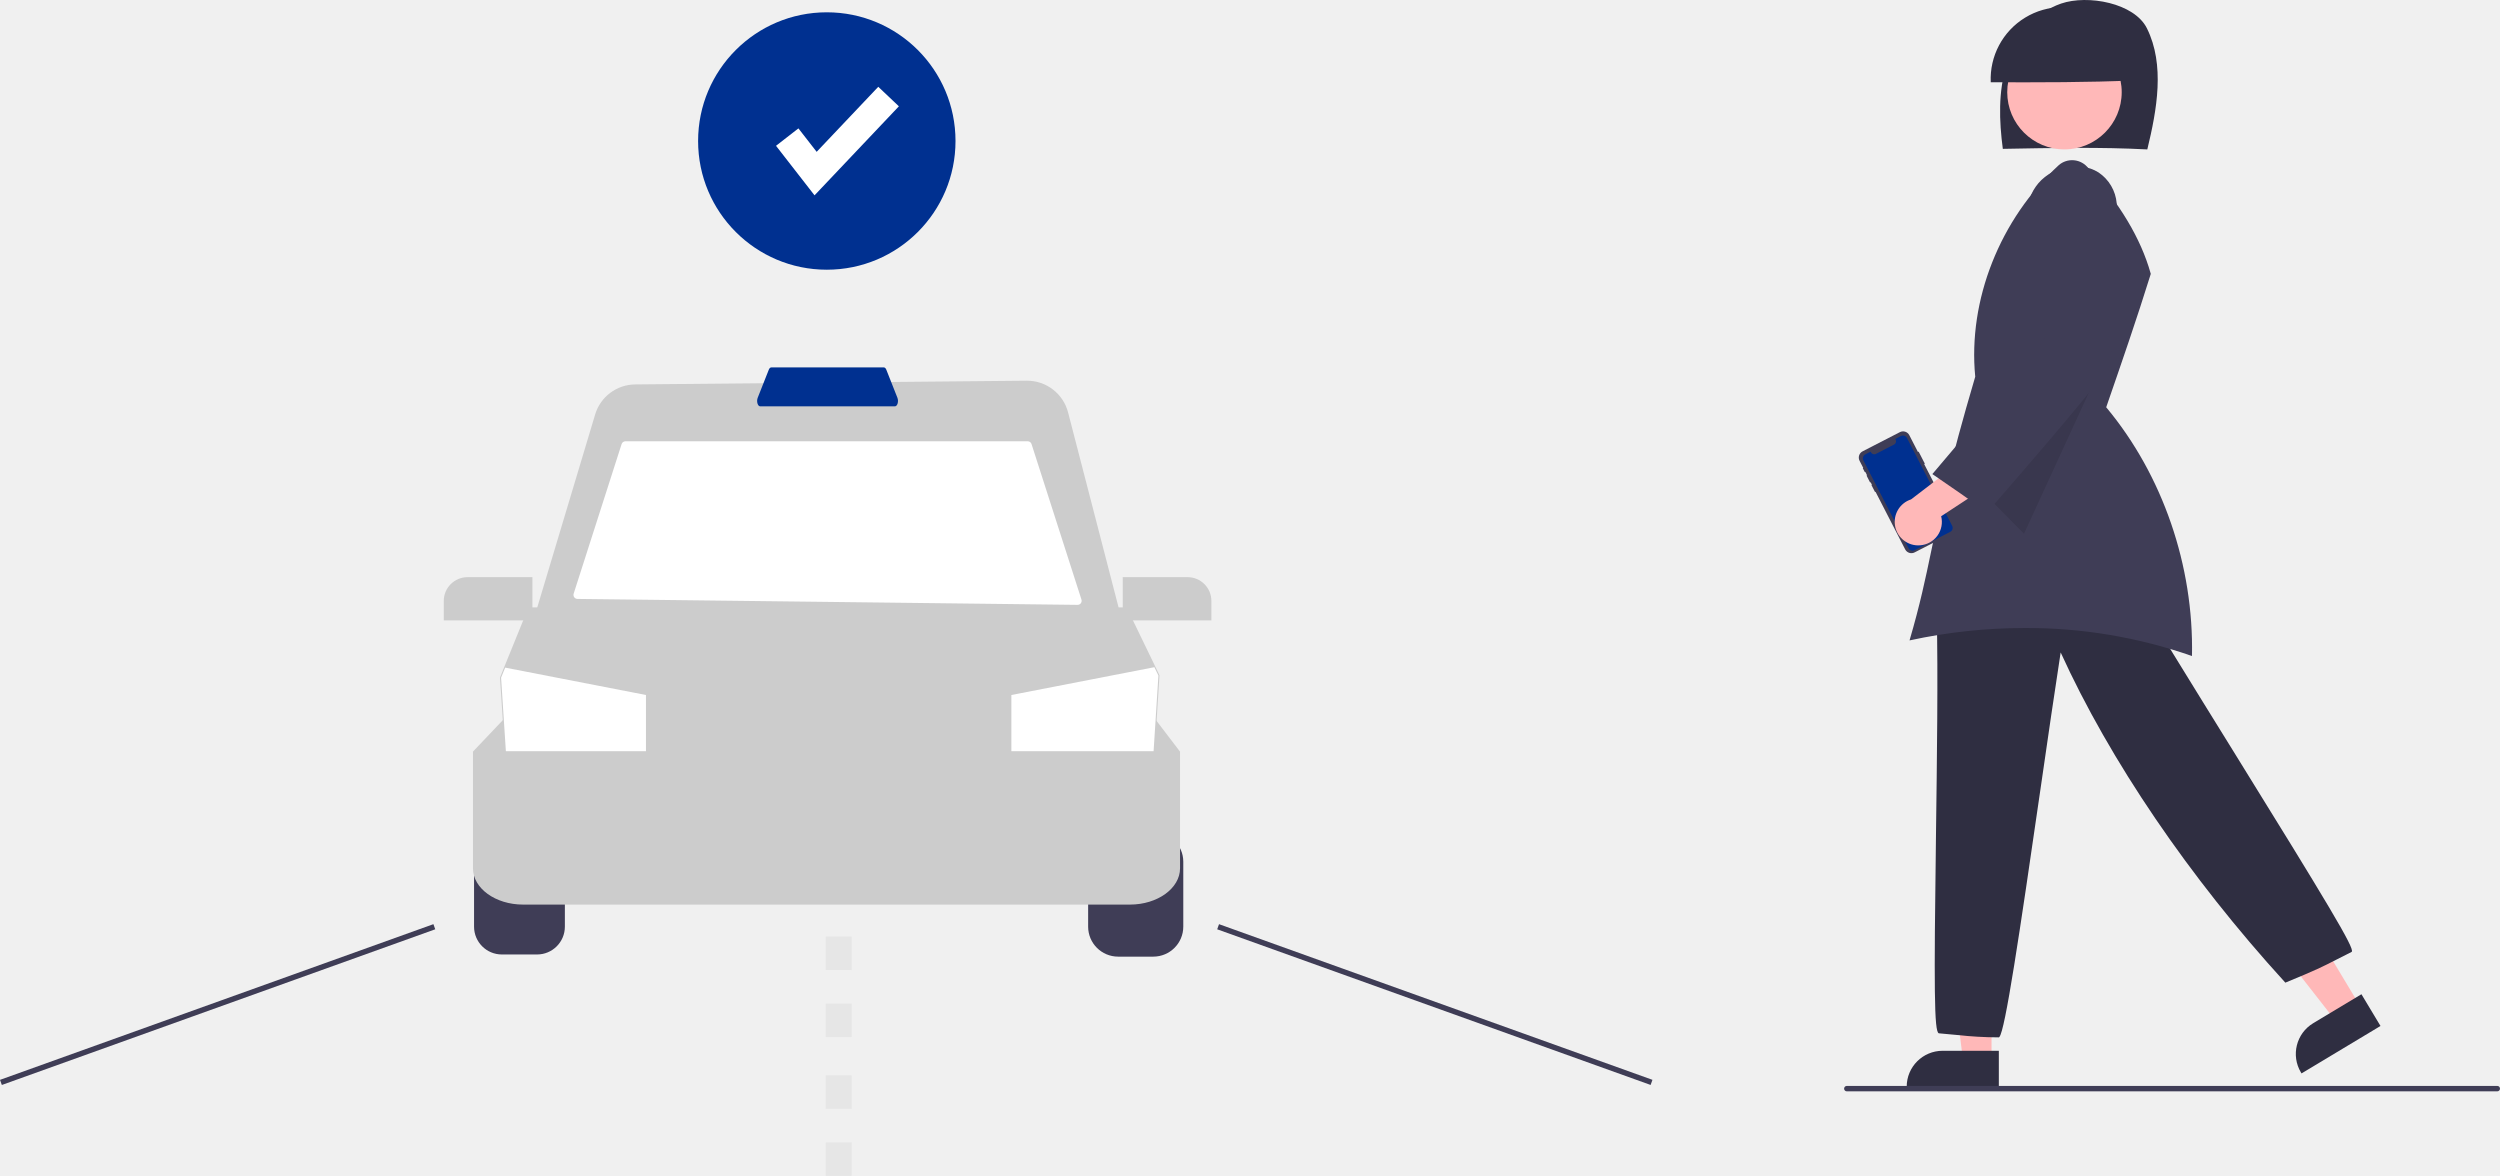
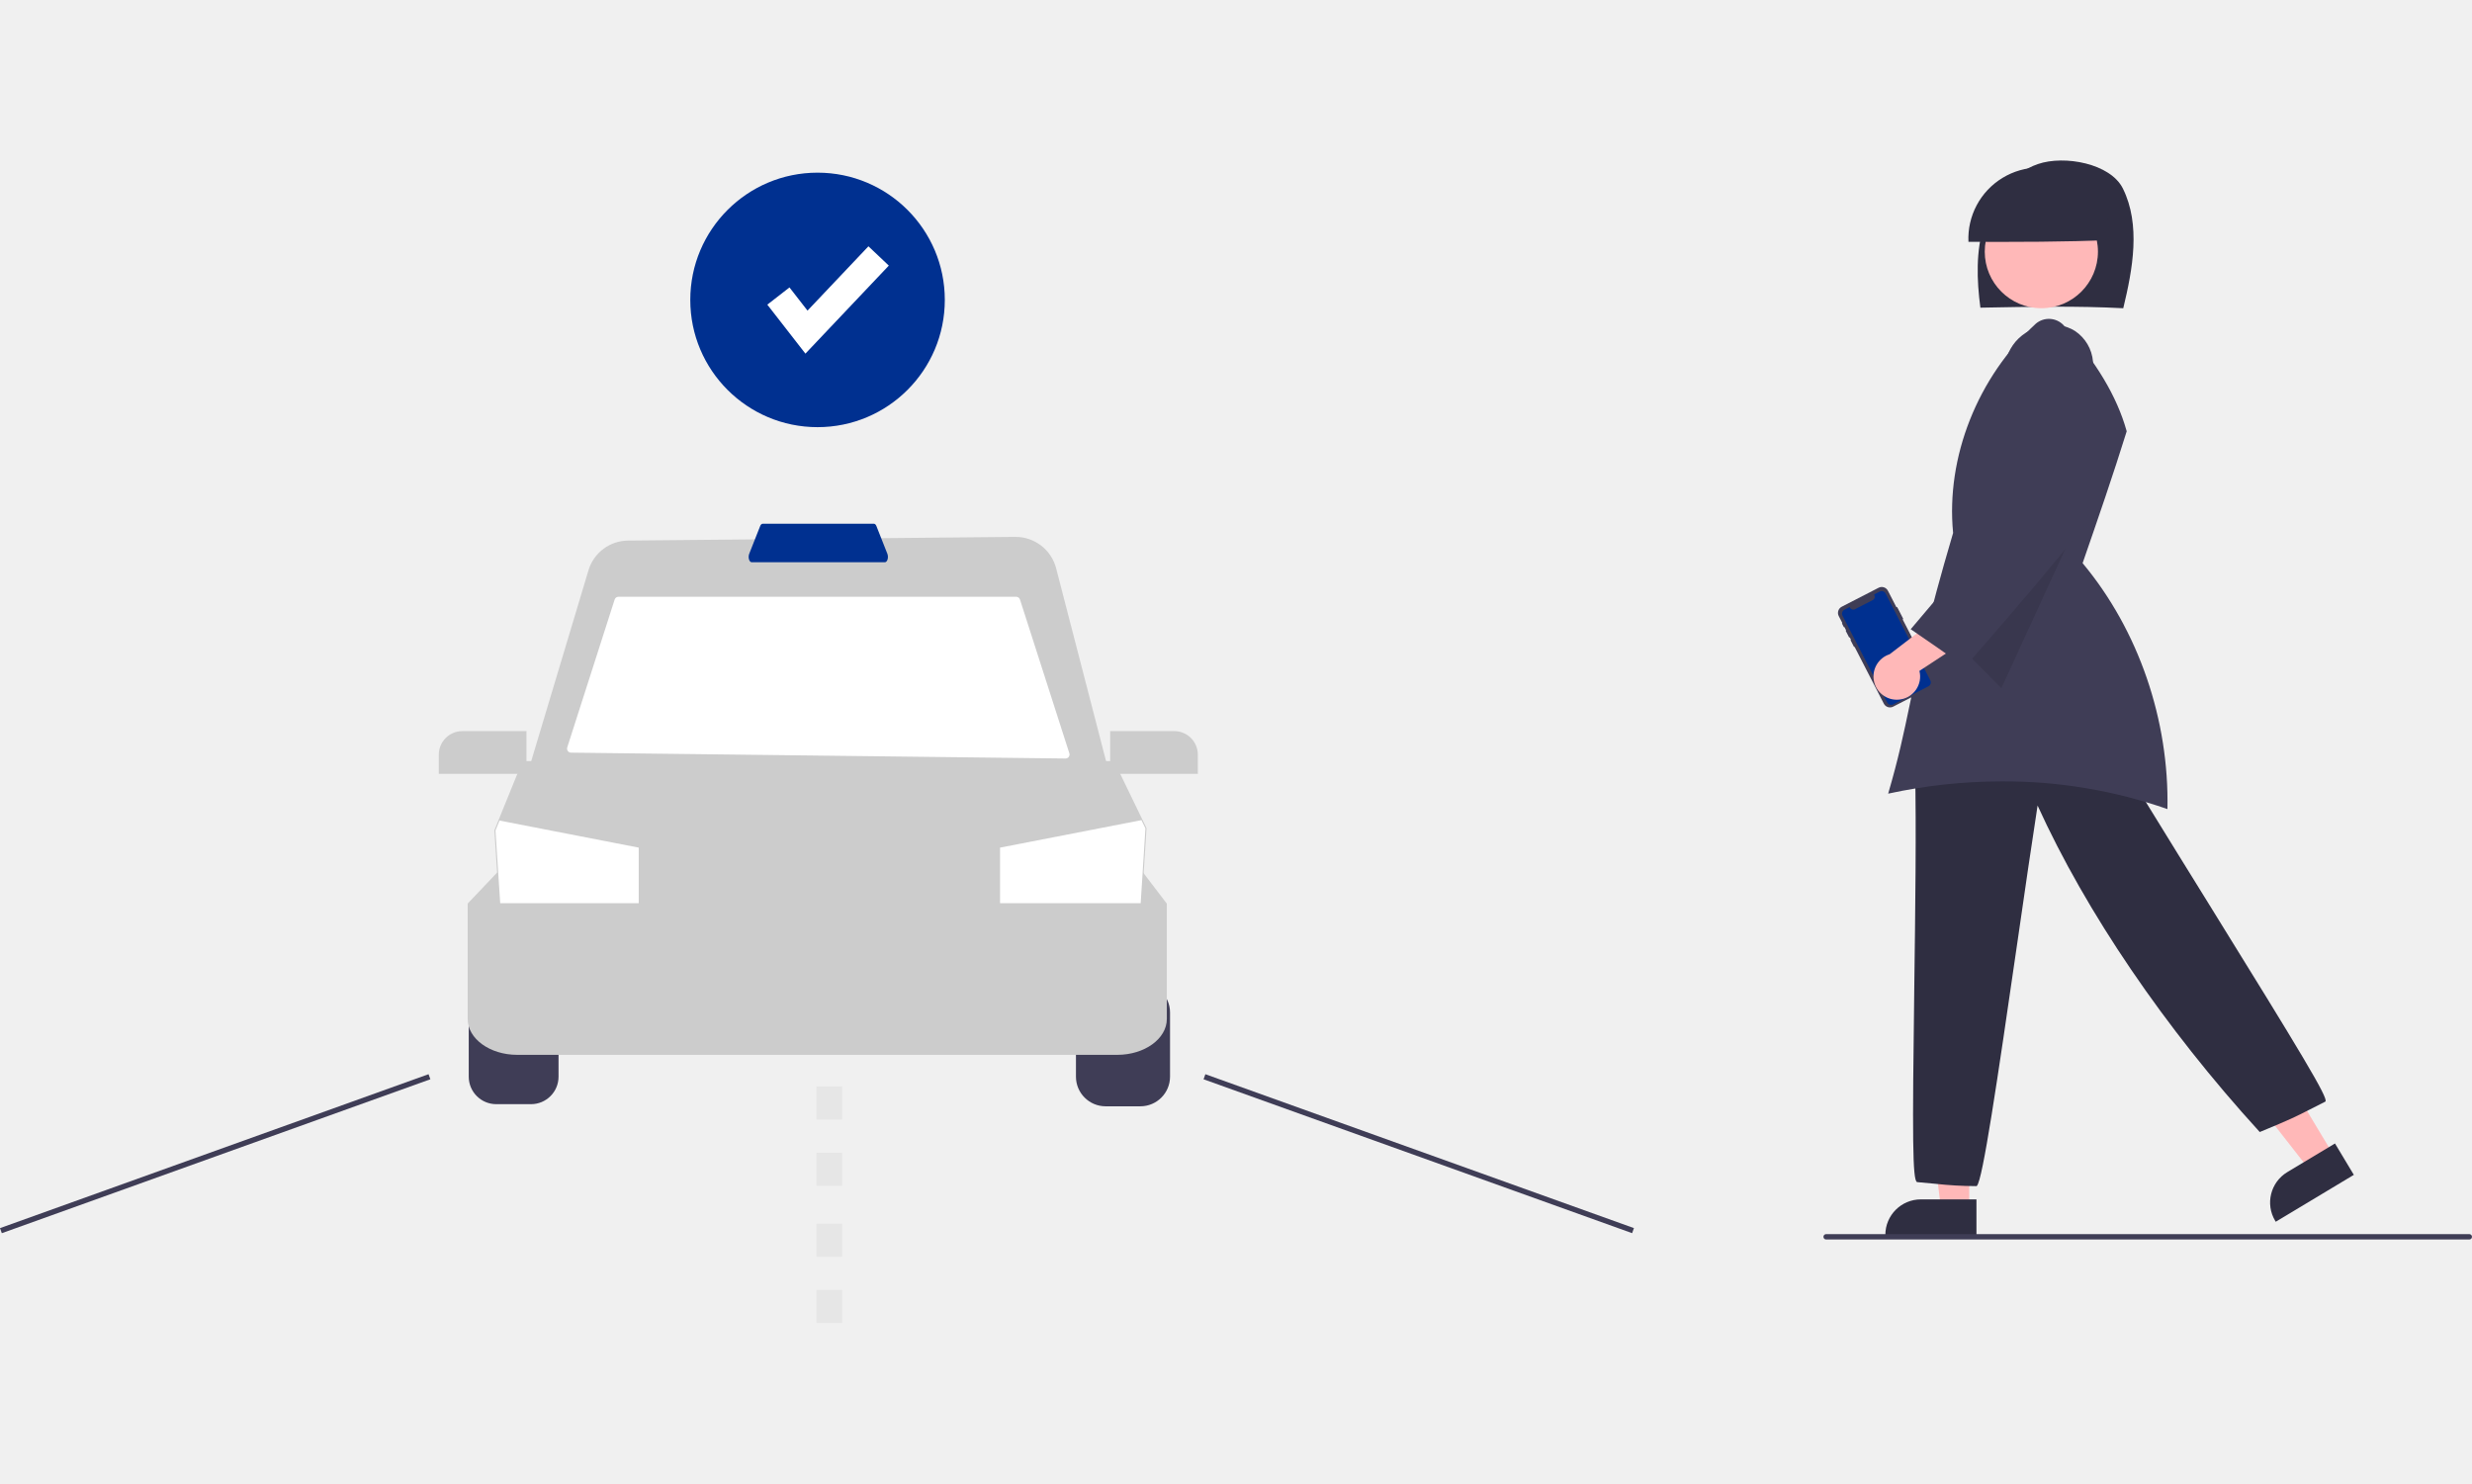
- <svg xmlns="http://www.w3.org/2000/svg" data-name="Layer 1" width="918.582" height="432.051" viewBox="0 0 918.582 432.051">
+ <svg xmlns="http://www.w3.org/2000/svg" data-name="Layer 1" width="763.057" height="458" viewBox="0 0 918.582 432.051">
  <path d="M325.101,540.375a10.221,10.221,0,0,0-10.21,10.21v23.886a10.221,10.221,0,0,0,10.21,10.21h12.95a10.221,10.221,0,0,0,10.21-10.21V550.585a10.221,10.221,0,0,0-10.21-10.21Z" transform="translate(-140.7089 -233.9747)" fill="#3f3d56" />
  <path d="M564.482,585.475H551.532a11.017,11.017,0,0,1-11.004-11.004V550.585a11.017,11.017,0,0,1,11.004-11.004h12.95a11.017,11.017,0,0,1,11.004,11.004v23.886A11.017,11.017,0,0,1,564.482,585.475Z" transform="translate(-140.7089 -233.9747)" fill="#3f3d56" />
  <path d="M555.889,566.35H332.899c-10.148,0-18.405-5.983-18.405-13.337V510.134l11.068-11.656H565.379l8.915,11.681v42.855C574.294,560.367,566.038,566.35,555.889,566.35Z" transform="translate(-140.7089 -233.9747)" fill="#ccc" />
  <path d="M564.338,519.929H326.834L324.42,482.92l1.536-3.787,8.928-21.969H554.681l12.071,24.947Z" transform="translate(-140.7089 -233.9747)" fill="#ccc" />
  <polygon points="425.64 248.216 423.868 276.023 371.614 276.023 371.614 255.366 424.154 245.149 425.64 248.216" fill="#fff" />
  <polygon points="237.345 255.366 237.345 276.023 185.877 276.023 184.113 249.01 185.615 245.308 237.345 255.366" fill="#fff" />
  <path d="M553.356,463.52h-217.15l23.161-77.202a15.495,15.495,0,0,1,14.763-11.093l143.811-1.37a15.564,15.564,0,0,1,15.219,11.665Z" transform="translate(-140.7089 -233.9747)" fill="#ccc" />
  <path d="M536.639,456.22,352.887,454.041a1.485,1.485,0,0,1-1.396-1.938l17.616-54.96a1.485,1.485,0,0,1,1.414-1.032H518.316a1.485,1.485,0,0,1,1.414,1.031l18.341,57.139A1.485,1.485,0,0,1,536.639,456.22Z" transform="translate(-140.7089 -233.9747)" fill="#fff" />
  <path d="M469.545,383.276h-49.528c-.417,0-.796-.411-.988-1.073a3.339,3.339,0,0,1,.079-2.059l4.084-10.328c.208-.526.548-.841.909-.841h41.36c.361,0,.701.314.909.841l4.084,10.328a3.339,3.339,0,0,1,.079,2.059C470.341,382.865,469.962,383.276,469.545,383.276Z" transform="translate(-140.7089 -233.9747)" fill="#003090" />
  <path d="M336.342,461.931H303.768v-7.16a8.74,8.74,0,0,1,8.73-8.73h23.844Z" transform="translate(-140.7089 -233.9747)" fill="#ccc" />
  <path d="M585.814,461.931H553.24V446.041h23.844a8.74,8.74,0,0,1,8.73,8.73Z" transform="translate(-140.7089 -233.9747)" fill="#ccc" />
  <rect x="136.068" y="602.083" width="169.21" height="2" transform="matrix(0.94112, -0.33808, 0.33808, 0.94112, -331.6075, -123.8568)" fill="#3f3d56" />
  <rect x="666.909" y="518.478" width="2" height="169.21" transform="translate(-266.1404 793.8701) rotate(-70.24519)" fill="#3f3d56" />
  <path d="M453.64,615.025h-9.532V602.714h9.532Zm0-24.624h-9.532V578.089h9.532Z" transform="translate(-140.7089 -233.9747)" fill="#e6e6e6" />
  <path d="M453.64,666.025h-9.532V653.714h9.532Zm0-24.624h-9.532V629.089h9.532Z" transform="translate(-140.7089 -233.9747)" fill="#e6e6e6" />
  <polygon points="731.758 389.521 721.26 389.521 716.264 349.028 731.758 349.028 731.758 389.521" fill="#ffb8b8" />
  <path d="M875.145,633.672H841.294v-.428A13.191,13.191,0,0,1,854.47,620.068h20.675Z" transform="translate(-140.7089 -233.9747)" fill="#2f2e41" />
  <polygon points="867.137 369.628 858.138 375.035 833.001 342.898 846.282 334.918 867.137 369.628" fill="#ffb8b8" />
  <path d="M986.366,628.381l-.221-.367a13.191,13.191,0,0,1,4.508-18.08l17.722-10.647,7.006,11.661Z" transform="translate(-140.7089 -233.9747)" fill="#2f2e41" />
  <path d="M875.197,615.139l-.181-.001a140.974,140.974,0,0,1-15.285-.88c-1.934-.191-4.033-.398-6.561-.606l-.087-.016c-1.725-.513-1.773-16.69-1.042-72.065.375-28.363.799-60.509.294-80.982l-.005-.201.152-.133c18.727-16.288,42.777-22.394,67.72-17.192l.185.038.096.163c10.318,17.458,25.896,42.605,40.962,66.924,34.584,55.826,44.475,72.244,43.391,73.483l-.131.101c-2.362,1.181-4.135,2.09-5.642,2.863-5.048,2.588-7.137,3.659-18.363,8.282l-.277.114-.202-.222c-35.091-38.452-64.293-81.405-82.356-121.113-2.111,13.556-4.673,31.257-7.379,49.96-7.784,53.782-13.045,89.197-15.163,91.353Z" transform="translate(-140.7089 -233.9747)" fill="#2f2e41" />
  <path d="M929.7,288.878c3.534-14.592,6.528-31.05-.137-44.489-4.624-9.325-21.732-12.465-31.539-9.106s-16.897,12.474-20.016,22.411-2.756,20.646-1.397,30.976C894.648,288.323,912.684,287.977,929.7,288.878Z" transform="translate(-140.7089 -233.9747)" fill="#2f2e41" />
  <circle cx="758.554" cy="33.867" r="21.032" fill="#ffb8b8" />
  <path d="M924.975,263.509a26.417,26.417,0,1,0-52.802.696C890.174,264.244,908.176,264.282,924.975,263.509Z" transform="translate(-140.7089 -233.9747)" fill="#2f2e41" />
  <path d="M884.651,464.726a183.811,183.811,0,0,1,61.464,10.29c.688-33.153-10.726-66.367-31.364-91.215l-.154-.186.079-.228c5.512-15.928,11.21-32.391,16.301-48.772l-.077-.275c-3.571-12.694-11.235-25.521-23.429-39.215a7.505,7.505,0,0,0-10.245-.519c-21.676,19.871-33.462,49.644-30.758,77.7l.008.082-.024.08c-9.549,32.351-13.015,48.967-16.074,63.627-2.231,10.694-4.163,19.954-8.041,33.186A199.253,199.253,0,0,1,884.651,464.726Z" transform="translate(-140.7089 -233.9747)" fill="#3f3d56" />
  <polygon points="774.749 128.486 743.685 196.115 725.939 178.152 774.749 128.486" opacity="0.1" />
  <path d="M845.732,400.025l2.166,4.208a.166.166,0,0,1-.071.222l-.104.054L859.005,426.432a2.573,2.573,0,0,1-1.11,3.465l-13.698,7.05a2.572,2.572,0,0,1-3.464-1.11l-0-0-10.887-21.154-.076.039a.117.117,0,0,1-.157-.05L828.38,412.276a.117.117,0,0,1,.05-.157l0,0,.076-.039-.464-.902-.076.039a.122.122,0,0,1-.164-.053l-1.216-2.362a.122.122,0,0,1,.053-.164l.076-.039-.634-1.232-.078.04a.108.108,0,0,1-.145-.046l-0-0-.663-1.289a.109.109,0,0,1,.046-.146l.078-.04-1.343-2.61a2.572,2.572,0,0,1,1.11-3.464l13.698-7.05a2.573,2.573,0,0,1,3.464,1.11l3.158,6.137.104-.054A.165.165,0,0,1,845.732,400.025Z" transform="translate(-140.7089 -233.9747)" fill="#3f3d56" />
  <path d="M841.384,394.886l16.623,32.299a1.632,1.632,0,0,1-.705,2.198l-13.113,6.749a1.629,1.629,0,0,1-2.196-.699l-.002-.004-16.623-32.299a1.632,1.632,0,0,1,.704-2.198l0-0,1.963-1.01.13.252a1.344,1.344,0,0,0,1.81.58l6.669-3.432a1.344,1.344,0,0,0,.58-1.81l-.13-.252,2.091-1.076a1.632,1.632,0,0,1,2.198.703Z" transform="translate(-140.7089 -233.9747)" fill="#003090" />
  <path d="M846.202,434.346a8.611,8.611,0,0,0,7.754-10.687l25.596-16.77-14.598-6.306L842.886,417.474a8.658,8.658,0,0,0,3.316,16.872Z" transform="translate(-140.7089 -233.9747)" fill="#ffb8b8" />
  <path d="M870.831,422.265l-.323-.228c-6.092-4.484-12.854-9.12-19.394-13.604l-.393-.269.309-.362c13.959-16.332,27.933-33.391,41.45-49.893-.01-.026-.019-.046-.026-.059l.127-.065.054-.066.029.024.082-.041-.368.028-4.166-32.67c-3.763-5.133-4.484-15.325.448-22.439,5.108-7.37,15.914-9.836,23.126-5.28a15.175,15.175,0,0,1,6.664,11.332,13.686,13.686,0,0,1-3.628,11.207c1.771,17.29,1.838,32.744,1.904,47.693l.001.149-.092.123C902.224,386.149,886.397,404.358,871.09,421.967Z" transform="translate(-140.7089 -233.9747)" fill="#3f3d56" />
  <circle cx="303.795" cy="51.811" r="47.29" fill="#003090" />
  <polygon points="299.288 71.773 285.134 53.574 293.365 47.172 300.067 55.789 322.707 31.889 330.278 39.062 299.288 71.773" fill="#fff" />
  <path d="M1058.291,634.975h-239a1,1,0,0,1,0-2h239a1,1,0,0,1,0,2Z" transform="translate(-140.7089 -233.9747)" fill="#3f3d56" />
</svg>
